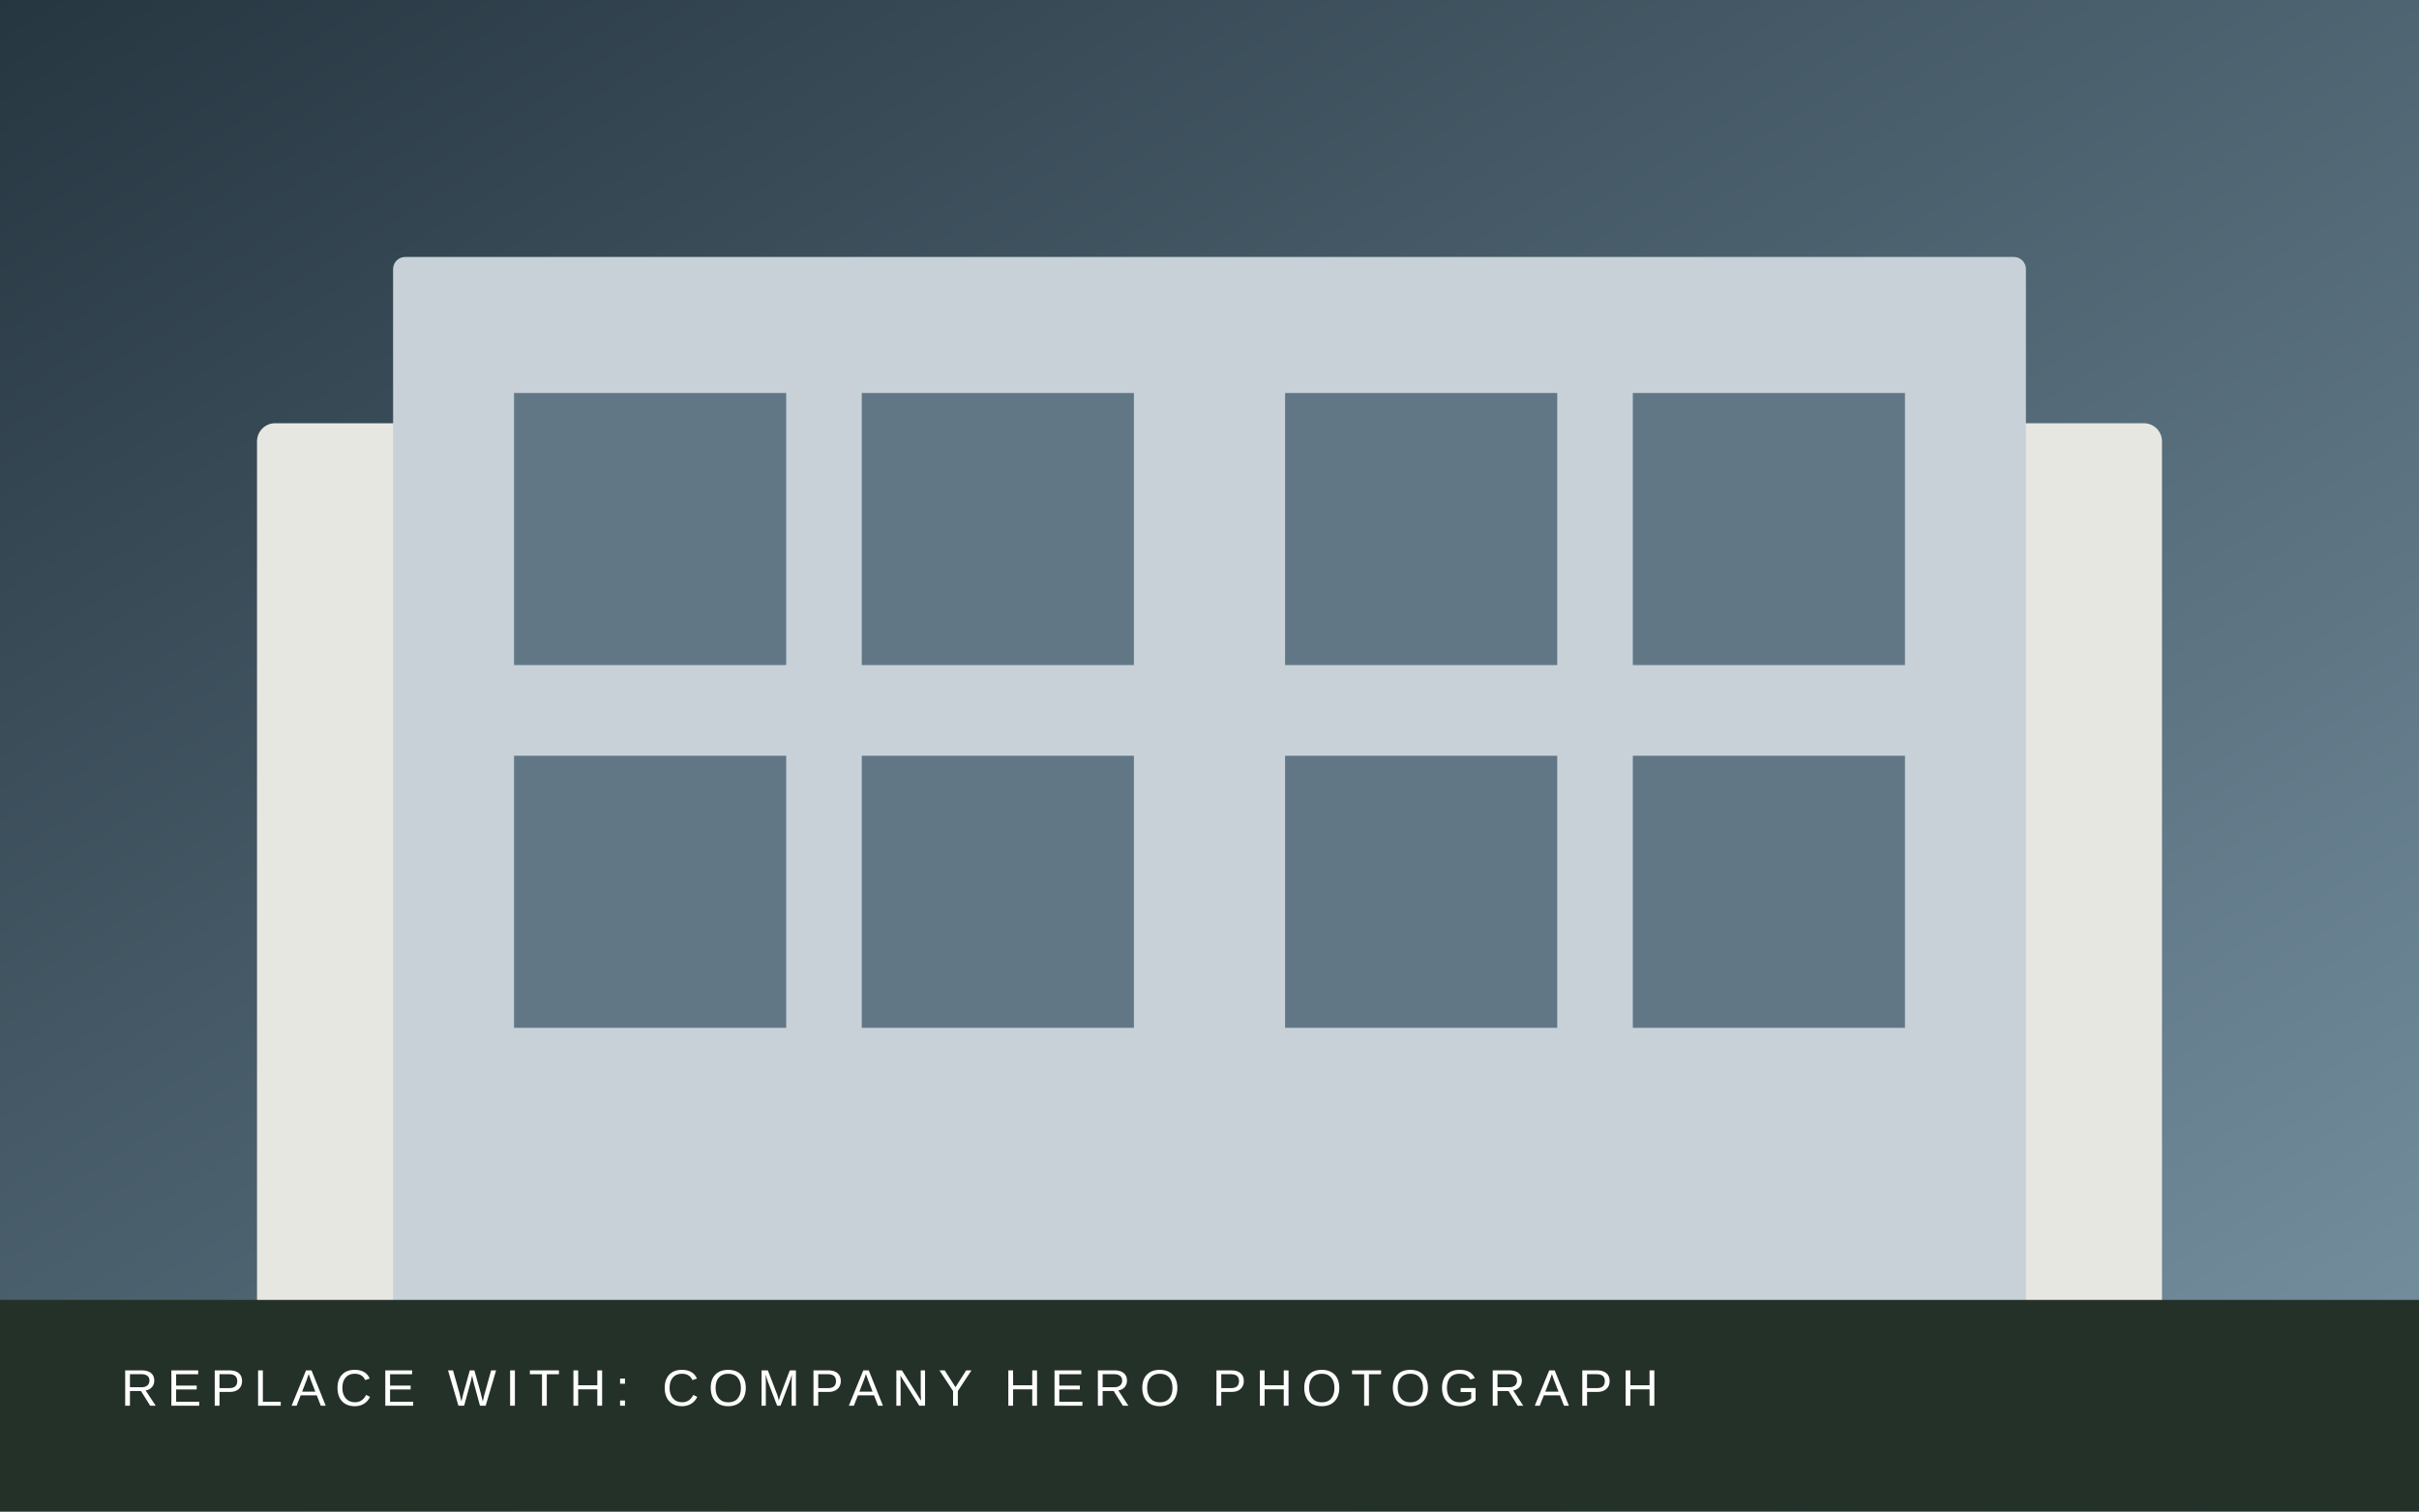
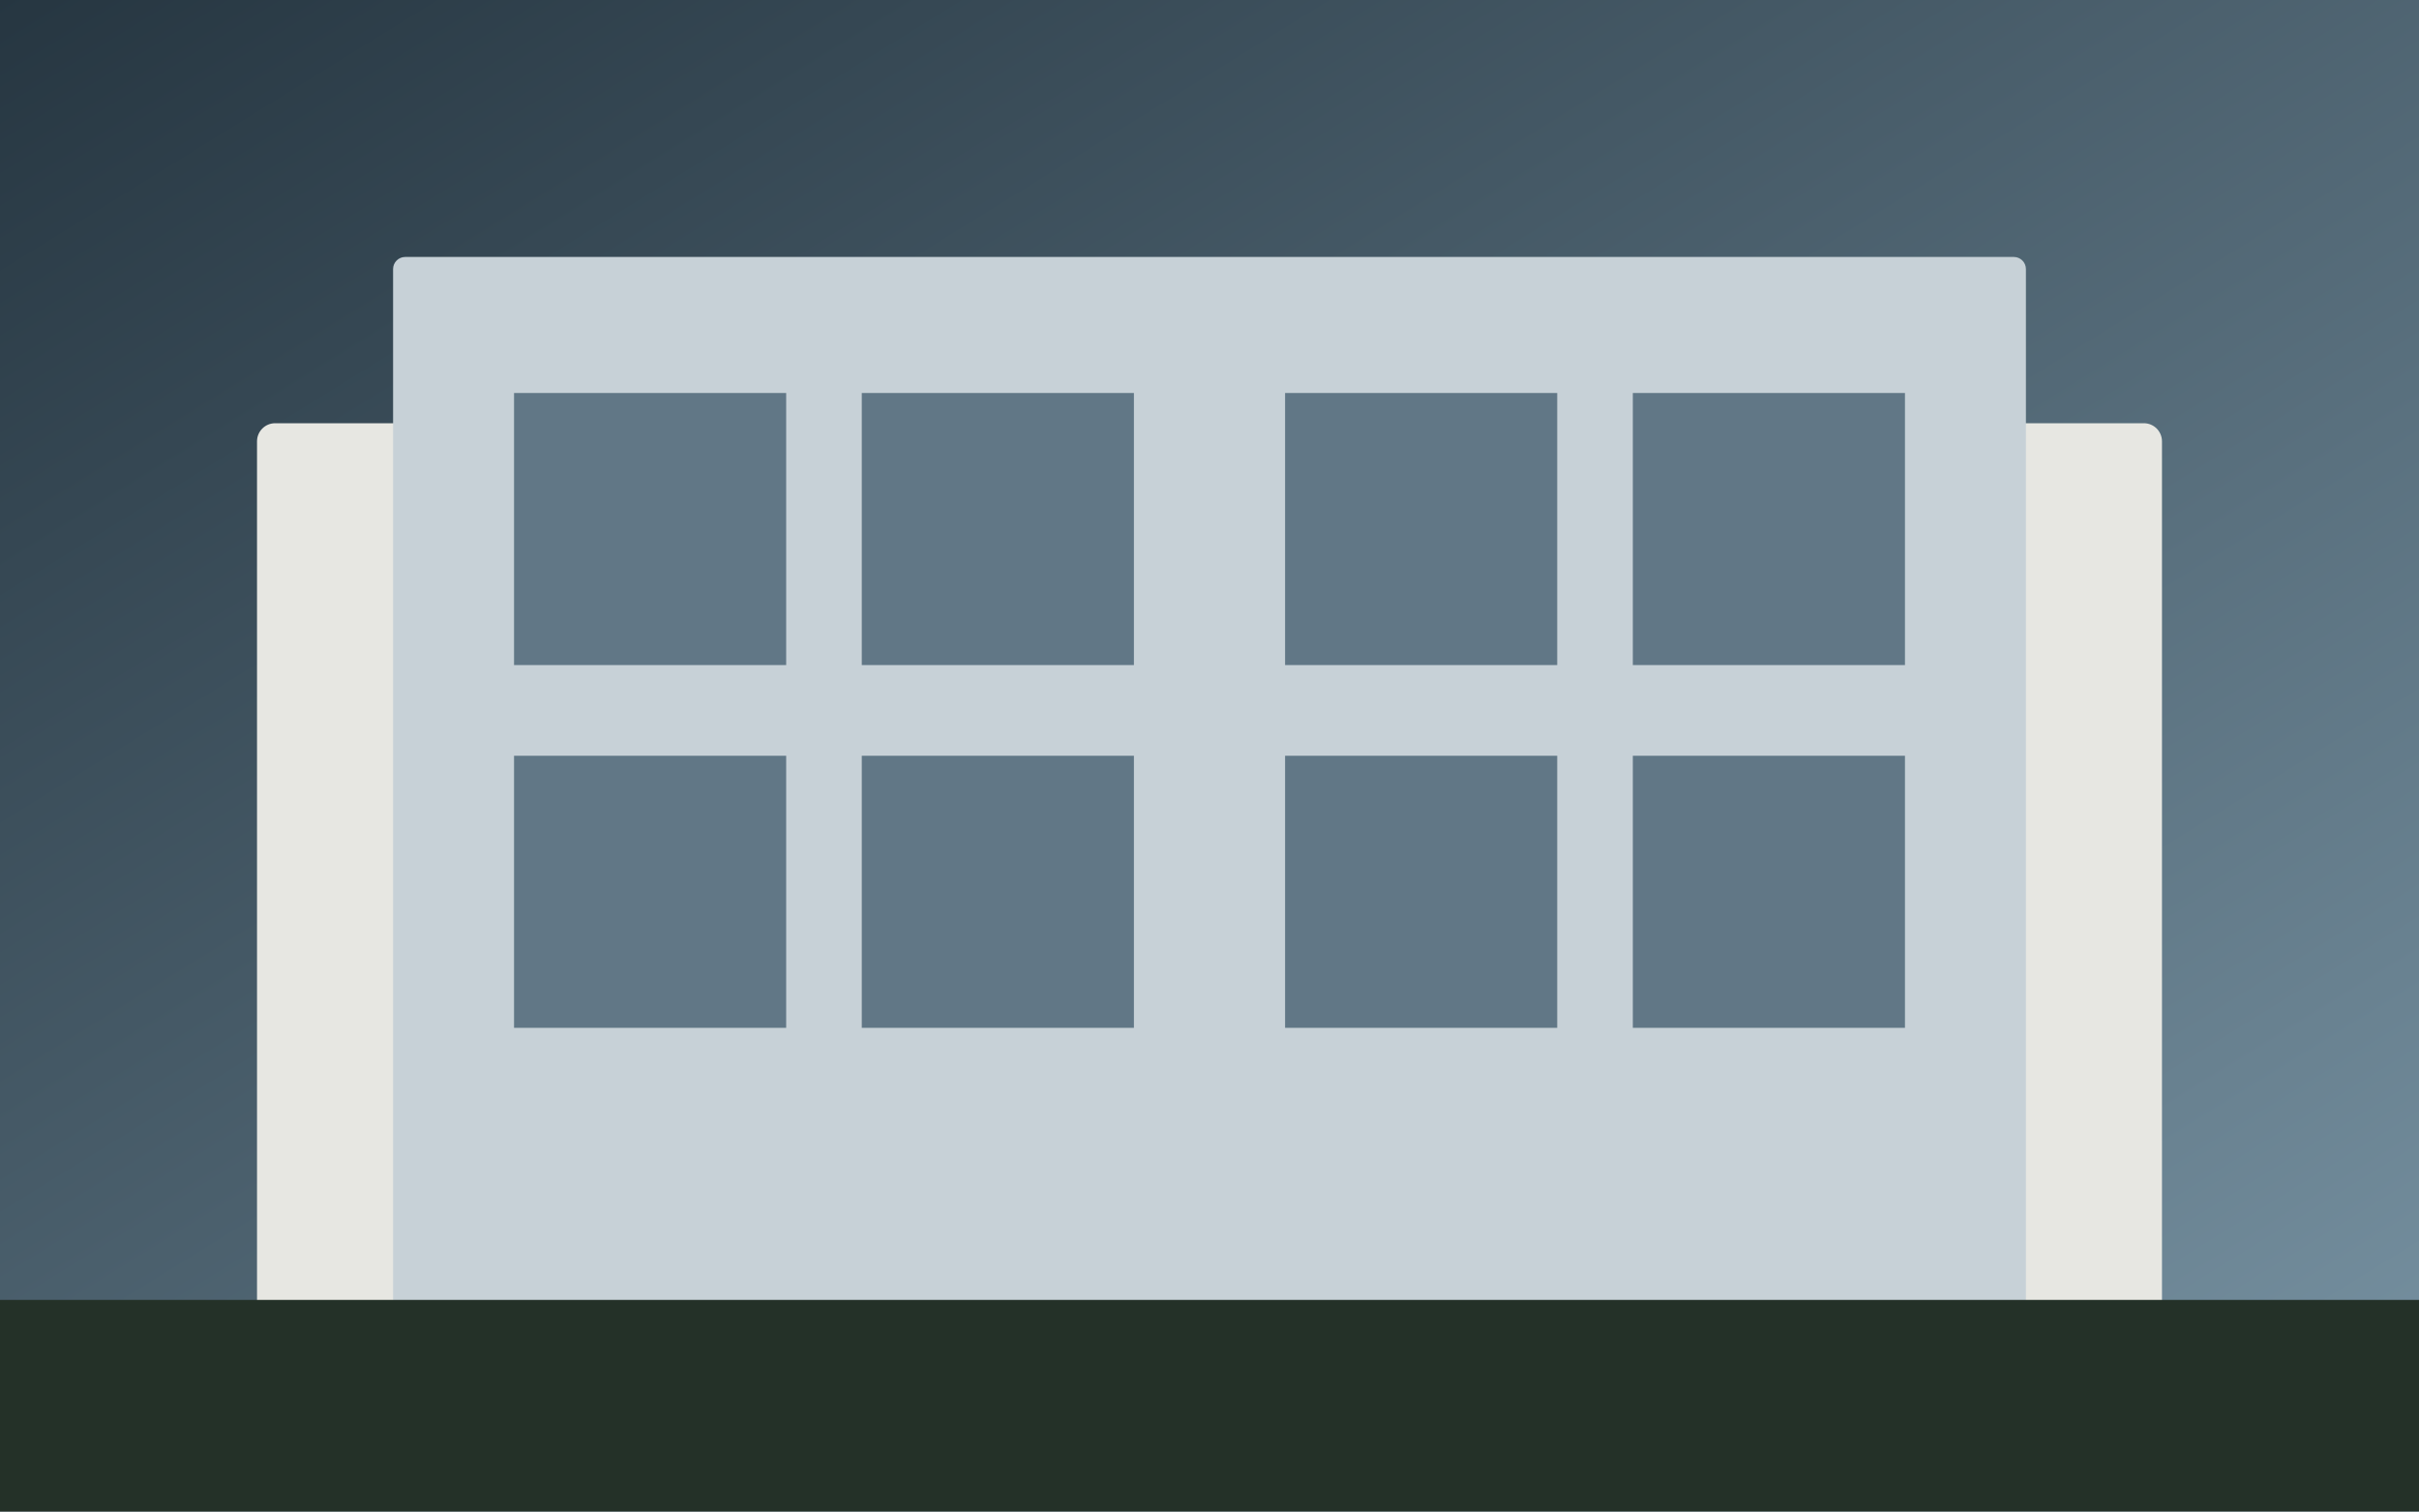
<svg xmlns="http://www.w3.org/2000/svg" viewBox="0 0 1600 1000">
  <defs>
    <linearGradient id="g" x2="1" y2="1">
      <stop stop-color="#263641" />
      <stop offset="1" stop-color="#7893a3" />
    </linearGradient>
  </defs>
  <rect width="1600" height="1000" fill="url(#g)" />
  <rect x="170" y="280" width="1260" height="620" rx="12" fill="#e7e7e2" />
  <rect x="260" y="170" width="1080" height="730" rx="8" fill="#c7d1d7" />
  <g fill="#617786">
    <rect x="340" y="260" width="180" height="180" />
    <rect x="570" y="260" width="180" height="180" />
    <rect x="850" y="260" width="180" height="180" />
    <rect x="1080" y="260" width="180" height="180" />
    <rect x="340" y="500" width="180" height="180" />
    <rect x="570" y="500" width="180" height="180" />
    <rect x="850" y="500" width="180" height="180" />
    <rect x="1080" y="500" width="180" height="180" />
  </g>
  <rect y="860" width="1600" height="140" fill="#243128" />
-   <text x="80" y="930" fill="white" font-family="Arial" font-size="34" letter-spacing="6">REPLACE WITH: COMPANY HERO PHOTOGRAPH</text>
</svg>
